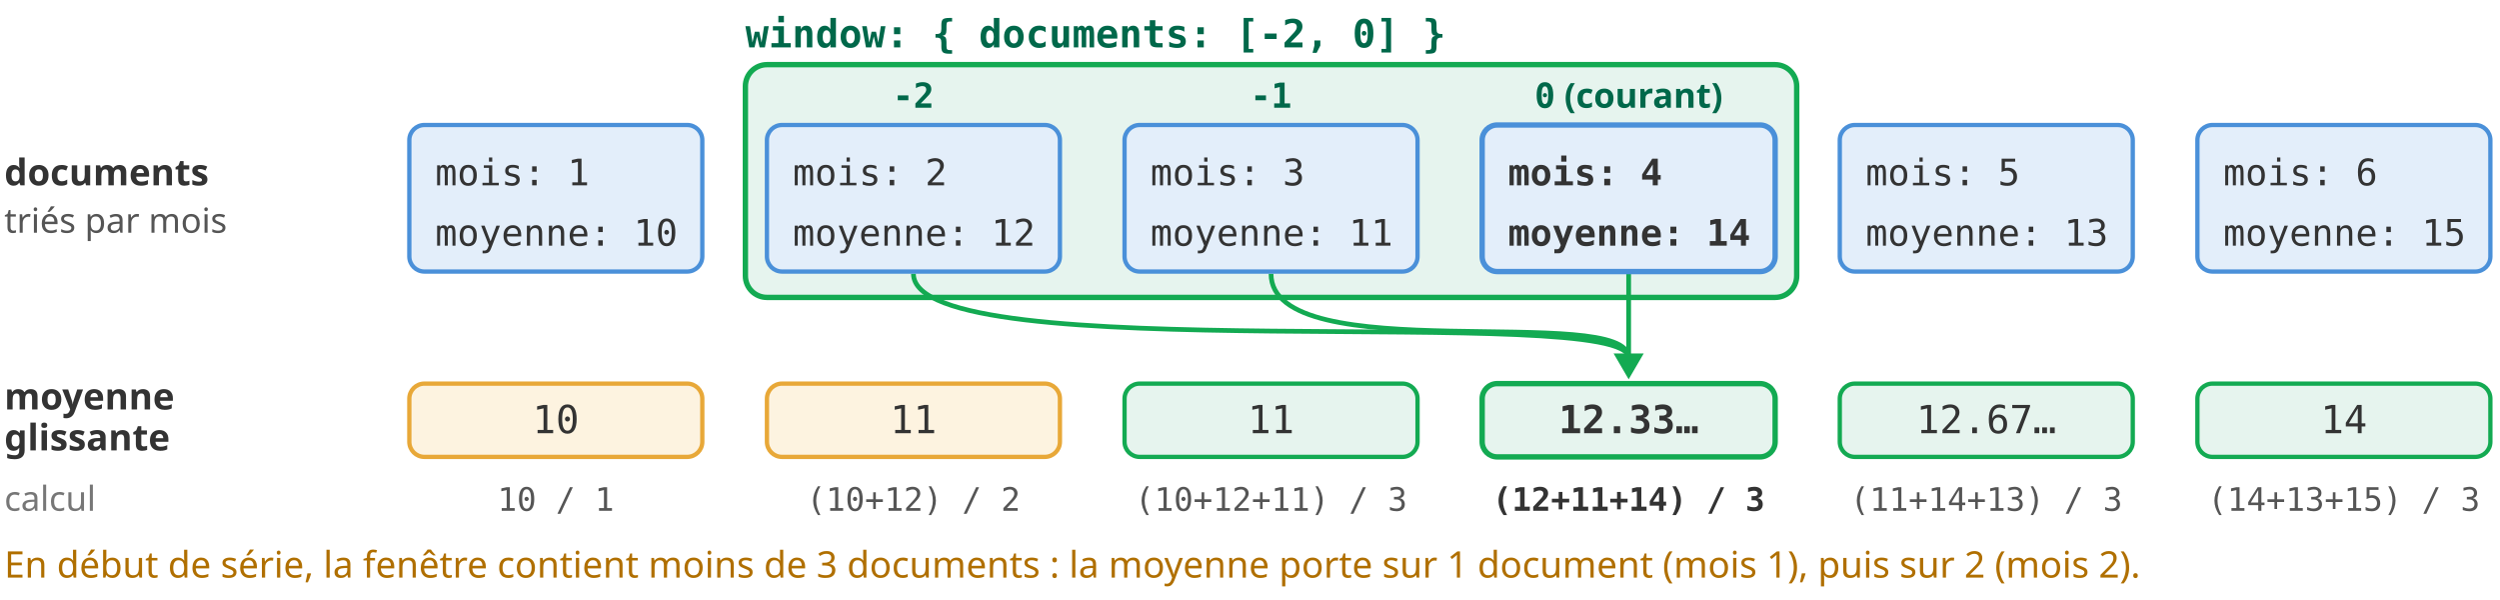
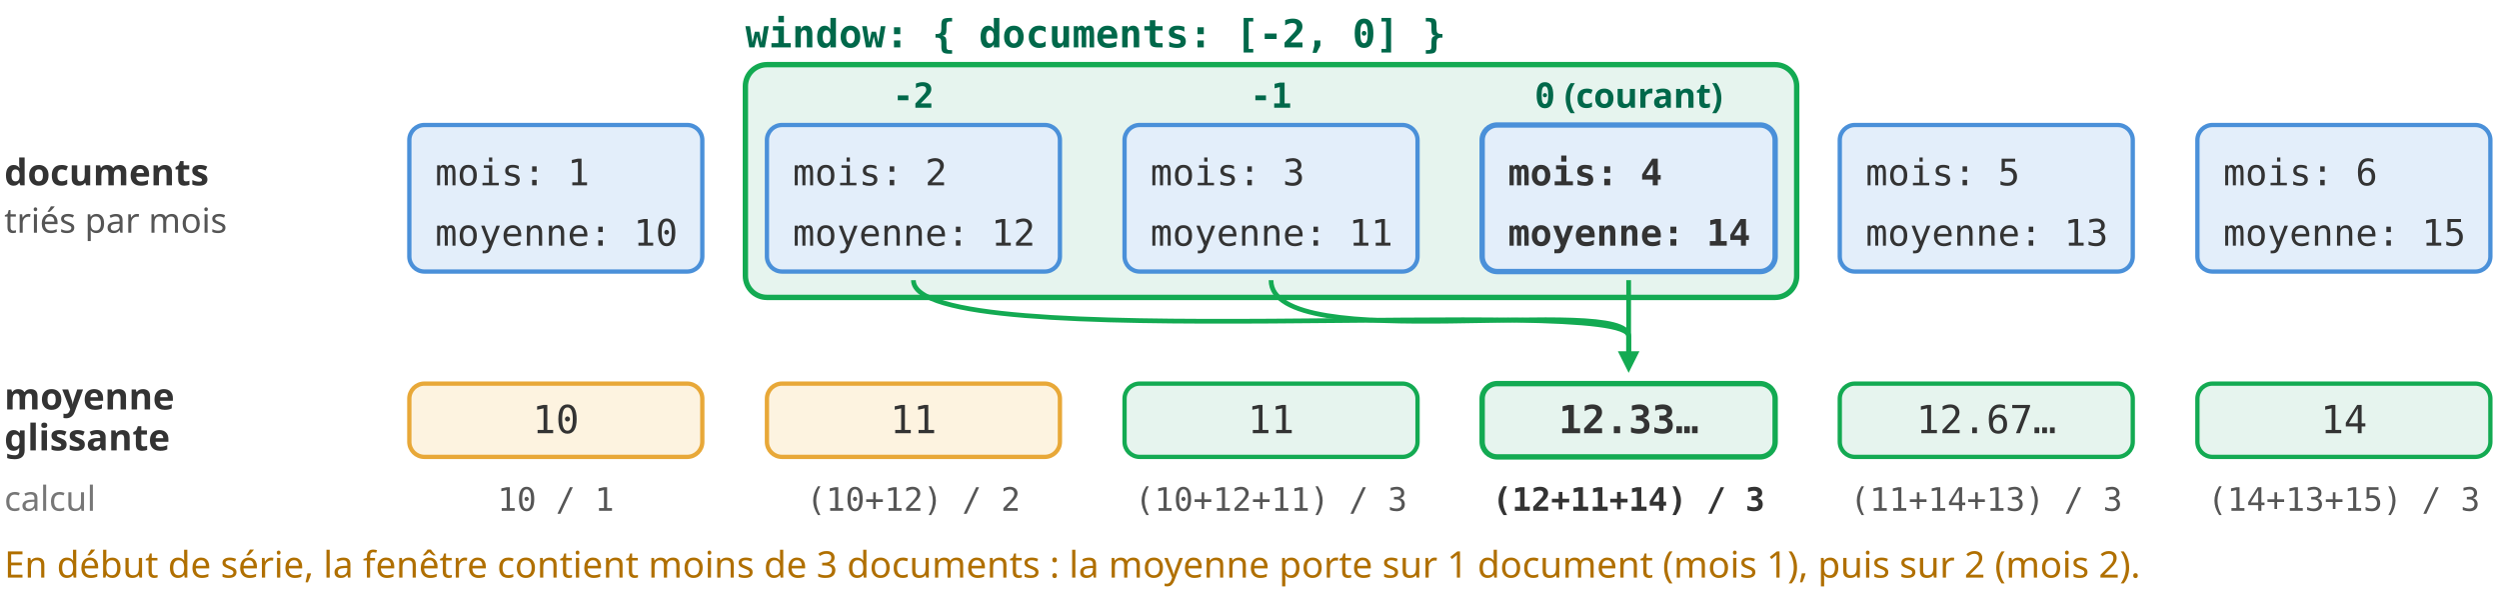
<svg xmlns="http://www.w3.org/2000/svg" viewBox="0 0 1160 278" font-family="sans-serif" role="img" aria-labelledby="t">
+   <defs>
+     <marker id="fl" viewBox="0 0 10 10" refX="5" refY="5" markerWidth="10" markerHeight="10" markerUnits="userSpaceOnUse" orient="auto-start-reverse">
+       <path d="M0,0 L10,5 L0,10 z" fill="#13aa52" />
+     </marker>
+   </defs>
  <text x="2" y="86" font-size="17" font-weight="bold" fill="#333">documents</text>
  <text x="2" y="108" font-size="16" fill="#555">triés par mois</text>
  <text x="2" y="190" font-size="17" font-weight="bold" fill="#333">moyenne</text>
  <text x="2" y="209" font-size="17" font-weight="bold" fill="#333">glissante</text>
  <text x="2" y="237" font-size="16" fill="#777">calcul</text>
  <text x="346" y="22" font-family="monospace" font-size="18" font-weight="bold" fill="#00684a">window: { documents: [-2, 0] }</text>
  <rect x="346" y="30" width="488" height="108" rx="10" fill="#e6f4ee" stroke="#13aa52" stroke-width="2.5" />
  <g font-size="16" font-weight="bold" fill="#00684a" text-anchor="middle">
    <text x="424" y="50" font-family="monospace">-2</text>
    <text x="590" y="50" font-family="monospace">-1</text>
    <text x="756" y="50">
      <tspan font-family="monospace">0</tspan> (courant)</text>
  </g>
-   <path d="M424,127 C424,172 756,140 756,166" fill="none" stroke="#13aa52" stroke-width="2.2" />
-   <path d="M590,127 C590,172 756,140 756,166" fill="none" stroke="#13aa52" stroke-width="2.2" />
-   <path d="M756,127 C756,172 756,140 756,166" fill="none" stroke="#13aa52" stroke-width="2.2" />
-   <path d="M749,164 L756,176 L763,164 z" fill="#13aa52" />
+   <path d="M424,130 C424,166 756,136 756,156 L756,168" fill="none" stroke="#13aa52" stroke-width="2.2" />
+   <path d="M590,130 C590,166 756,136 756,156 L756,168" fill="none" stroke="#13aa52" stroke-width="2.2" />
+   <path d="M756,130 L756,168" fill="none" stroke="#13aa52" stroke-width="2.2" marker-end="url(#fl)" />
  <rect x="190" y="58" width="136" height="68" rx="7" fill="#e3eefa" stroke="#4a90d9" stroke-width="2" />
  <g font-family="monospace" font-size="17" fill="#333">
    <text x="202" y="86">mois: 1</text>
    <text x="202" y="114">moyenne: 10</text>
  </g>
  <rect x="356" y="58" width="136" height="68" rx="7" fill="#e3eefa" stroke="#4a90d9" stroke-width="2" />
  <g font-family="monospace" font-size="17" fill="#333">
    <text x="368" y="86">mois: 2</text>
    <text x="368" y="114">moyenne: 12</text>
  </g>
  <rect x="522" y="58" width="136" height="68" rx="7" fill="#e3eefa" stroke="#4a90d9" stroke-width="2" />
  <g font-family="monospace" font-size="17" fill="#333">
    <text x="534" y="86">mois: 3</text>
    <text x="534" y="114">moyenne: 11</text>
  </g>
  <rect x="688" y="58" width="136" height="68" rx="7" fill="#e3eefa" stroke="#4a90d9" stroke-width="2.5" />
  <g font-family="monospace" font-size="17" fill="#333" font-weight="bold">
    <text x="700" y="86">mois: 4</text>
    <text x="700" y="114">moyenne: 14</text>
  </g>
  <rect x="854" y="58" width="136" height="68" rx="7" fill="#e3eefa" stroke="#4a90d9" stroke-width="2" />
  <g font-family="monospace" font-size="17" fill="#333">
    <text x="866" y="86">mois: 5</text>
    <text x="866" y="114">moyenne: 13</text>
  </g>
  <rect x="1020" y="58" width="136" height="68" rx="7" fill="#e3eefa" stroke="#4a90d9" stroke-width="2" />
  <g font-family="monospace" font-size="17" fill="#333">
    <text x="1032" y="86">mois: 6</text>
    <text x="1032" y="114">moyenne: 15</text>
  </g>
  <rect x="190" y="178" width="136" height="34" rx="7" fill="#fdf3e0" stroke="#e8a838" stroke-width="2" />
  <text x="258" y="201" font-family="monospace" font-size="18" fill="#333" text-anchor="middle">10</text>
  <text x="258" y="237" font-family="monospace" font-size="15" fill="#555" text-anchor="middle">10 / 1</text>
  <rect x="356" y="178" width="136" height="34" rx="7" fill="#fdf3e0" stroke="#e8a838" stroke-width="2" />
  <text x="424" y="201" font-family="monospace" font-size="18" fill="#333" text-anchor="middle">11</text>
  <text x="424" y="237" font-family="monospace" font-size="15" fill="#555" text-anchor="middle">(10+12) / 2</text>
  <rect x="522" y="178" width="136" height="34" rx="7" fill="#e6f4ee" stroke="#13aa52" stroke-width="2" />
  <text x="590" y="201" font-family="monospace" font-size="18" fill="#333" text-anchor="middle">11</text>
  <text x="590" y="237" font-family="monospace" font-size="15" fill="#555" text-anchor="middle">(10+12+11) / 3</text>
  <rect x="688" y="178" width="136" height="34" rx="7" fill="#e6f4ee" stroke="#13aa52" stroke-width="2.5" />
  <text x="756" y="201" font-family="monospace" font-size="18" fill="#333" text-anchor="middle" font-weight="bold">12.33…</text>
  <text x="756" y="237" font-family="monospace" font-size="15" fill="#333" text-anchor="middle" font-weight="bold">(12+11+14) / 3</text>
  <rect x="854" y="178" width="136" height="34" rx="7" fill="#e6f4ee" stroke="#13aa52" stroke-width="2" />
  <text x="922" y="201" font-family="monospace" font-size="18" fill="#333" text-anchor="middle">12.67…</text>
  <text x="922" y="237" font-family="monospace" font-size="15" fill="#555" text-anchor="middle">(11+14+13) / 3</text>
  <rect x="1020" y="178" width="136" height="34" rx="7" fill="#e6f4ee" stroke="#13aa52" stroke-width="2" />
  <text x="1088" y="201" font-family="monospace" font-size="18" fill="#333" text-anchor="middle">14</text>
  <text x="1088" y="237" font-family="monospace" font-size="15" fill="#555" text-anchor="middle">(14+13+15) / 3</text>
  <text x="2" y="268" font-size="17" fill="#b06f00">En début de série, la fenêtre contient moins de 3 documents : la moyenne porte sur 1 document (mois 1), puis sur 2 (mois 2).</text>
</svg>
